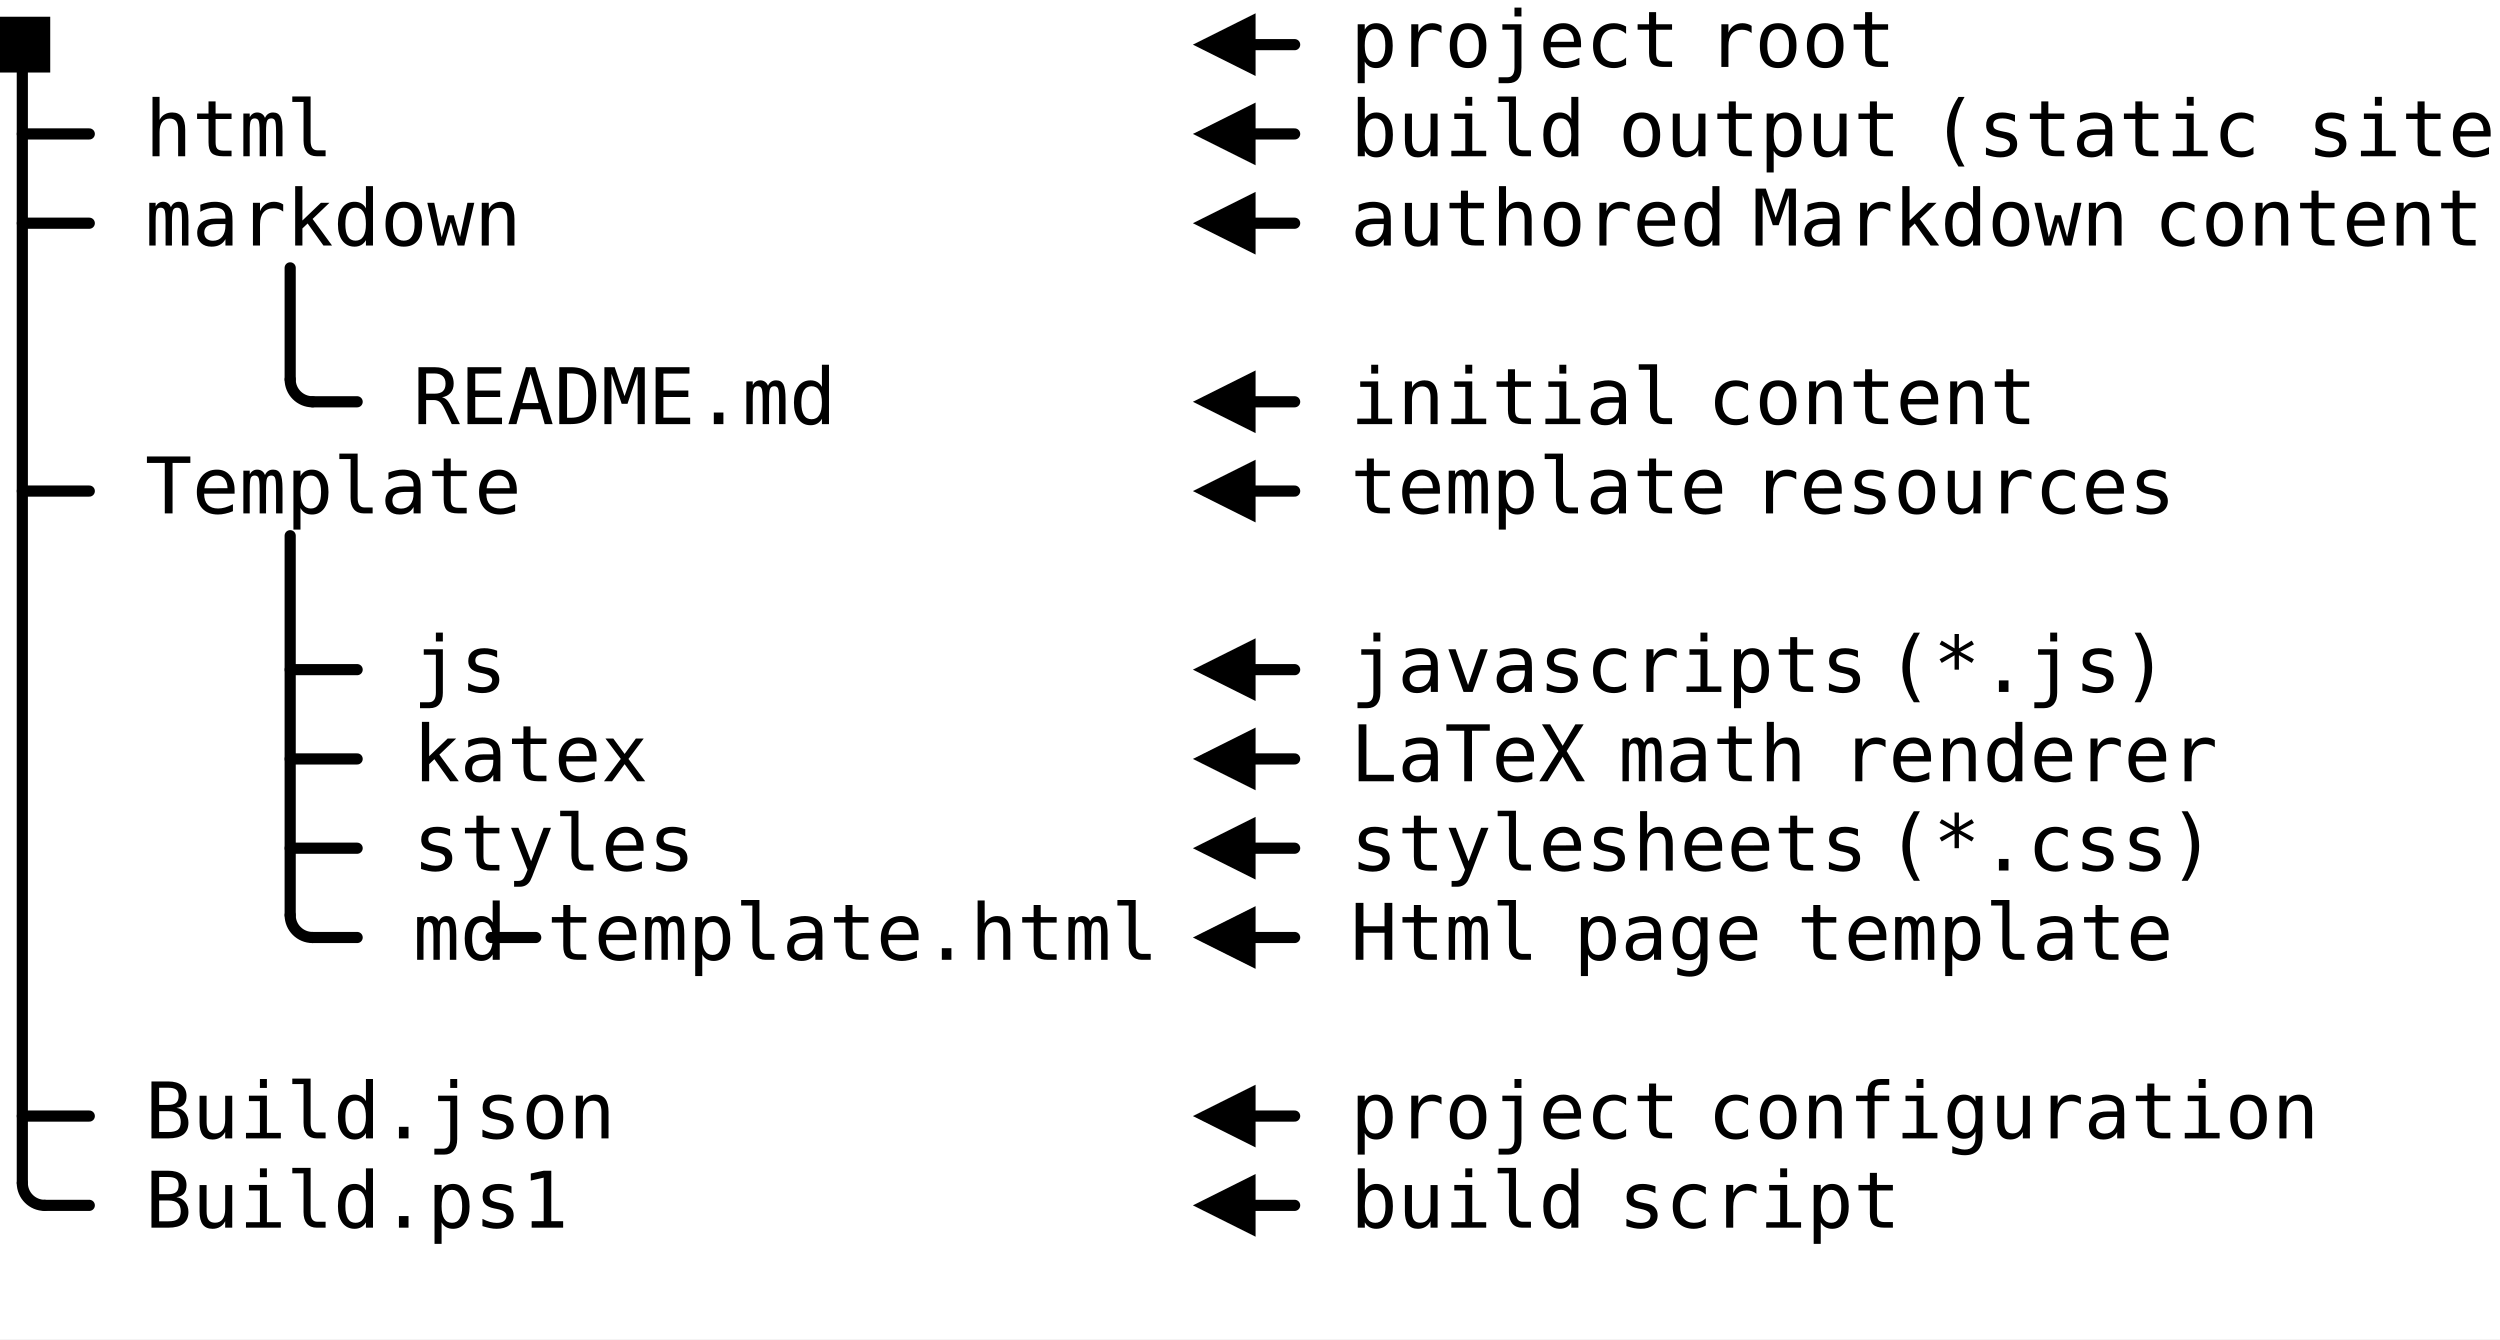
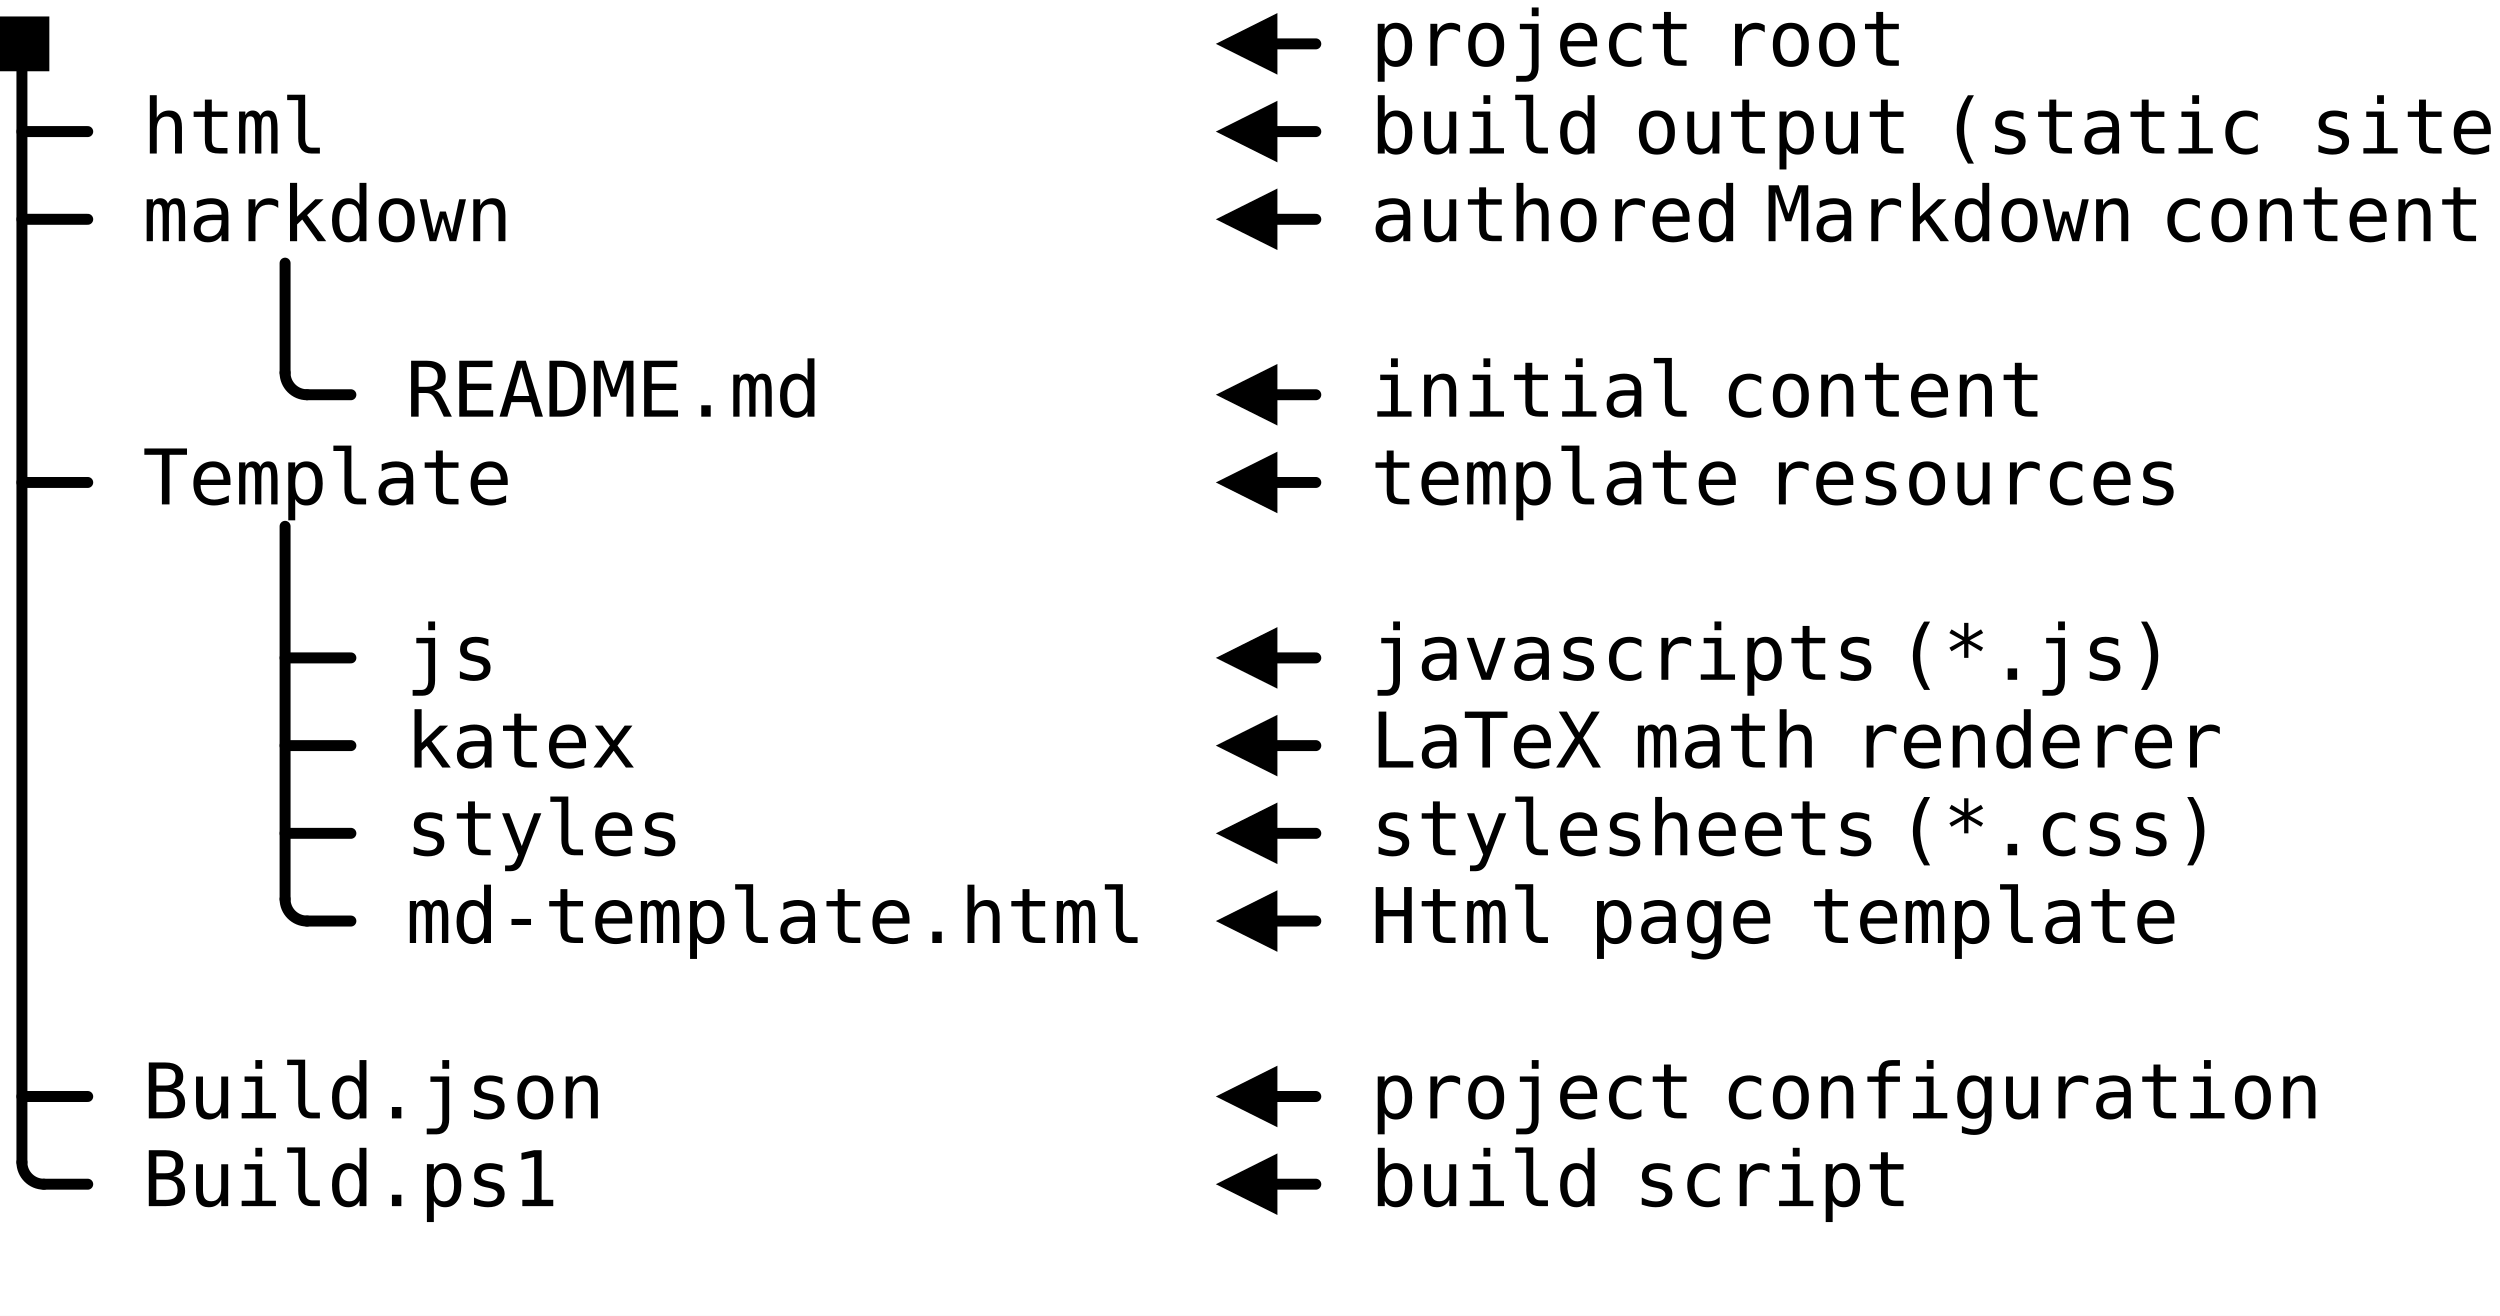
- <svg xmlns="http://www.w3.org/2000/svg" width="448" height="240">
+ <svg xmlns="http://www.w3.org/2000/svg" width="456" height="240">
  <style>line, path, circle,rect,polygon {
                          stroke: black;
                          stroke-width: 2;
                          stroke-opacity: 1;
                          fill-opacity: 1;
                          stroke-linecap: round;
                          stroke-linejoin: miter;
                        }

                    text {
                        /* This fix the spacing bug in svg text*/
                        white-space: pre;
                        fill: black;
                        }
                        rect.backdrop{
                            stroke: none;
                            fill: white;
                        }
                        .broken{
                            stroke-dasharray: 8;
                        }
                        .filled{
                            fill: black;
                        }
                        .bg_filled{
                            fill: white;
                        }
                        .nofill{
                            fill: white;
                        }

                        text {
                         font-family: Monospace;
                         font-size: 14px;
                        }

                        .end_marked_arrow{
                            marker-end: url(#arrow);
                         }
                        .start_marked_arrow{
                            marker-start: url(#arrow);
                         }

                        .end_marked_diamond{
                            marker-end: url(#diamond);
                         }
                        .start_marked_diamond{
                            marker-start: url(#diamond);
                         }

                        .end_marked_circle{
                            marker-end: url(#circle);
                         }
                        .start_marked_circle{
                            marker-start: url(#circle);
                         }

                        .end_marked_open_circle{
                            marker-end: url(#open_circle);
                         }
                        .start_marked_open_circle{
                            marker-start: url(#open_circle);
                         }

                        .end_marked_big_open_circle{
                            marker-end: url(#big_open_circle);
                         }
                        .start_marked_big_open_circle{
                            marker-start: url(#big_open_circle);
                         }

                         
                        </style>
  <defs>
    <marker id="arrow" viewBox="-2 -2 8 8" refX="4" refY="2" markerWidth="7" markerHeight="7" orient="auto-start-reverse">
      <polygon points="0,0 0,4 4,2 0,0" />
    </marker>
    <marker id="diamond" viewBox="-2 -2 8 8" refX="4" refY="2" markerWidth="7" markerHeight="7" orient="auto-start-reverse">
      <polygon points="0,2 2,0 4,2 2,4 0,2" />
    </marker>
    <marker id="circle" viewBox="0 0 8 8" refX="4" refY="4" markerWidth="7" markerHeight="7" orient="auto-start-reverse">
      <circle cx="4" cy="4" r="2" class="filled" />
    </marker>
    <marker id="open_circle" viewBox="0 0 8 8" refX="4" refY="4" markerWidth="7" markerHeight="7" orient="auto-start-reverse">
      <circle cx="4" cy="4" r="2" class="bg_filled" />
    </marker>
    <marker id="big_open_circle" viewBox="0 0 8 8" refX="4" refY="4" markerWidth="7" markerHeight="7" orient="auto-start-reverse">
      <circle cx="4" cy="4" r="3" class="bg_filled" />
    </marker>
  </defs>
-   <rect class="backdrop" x="0" y="0" width="448" height="240" />
+   <rect class="backdrop" x="0" y="0" width="456" height="240" />
  <rect x="0" y="4" width="8" height="8" class="solid filled" rx="0" />
-   <text x="242" y="12">project</text>
-   <text x="306" y="12">root</text>
-   <text x="242" y="28">build</text>
-   <text x="290" y="28">output</text>
-   <text x="242" y="44">authored</text>
-   <text x="314" y="44">Markdown</text>
+   <text x="250" y="12">project</text>
+   <text x="314" y="12">root</text>
+   <text x="250" y="28">build</text>
+   <text x="298" y="28">output</text>
+   <text x="250" y="44">authored</text>
+   <text x="322" y="44">Markdown</text>
  <text x="26" y="28">html</text>
  <text x="26" y="44">markdown</text>
  <text x="74" y="76">README.md</text>
  <text x="26" y="92">Template</text>
-   <text x="386" y="44">content</text>
-   <text x="242" y="76">initial</text>
-   <text x="306" y="76">content</text>
-   <text x="242" y="92">template</text>
-   <text x="314" y="92">resources</text>
+   <text x="394" y="44">content</text>
+   <text x="250" y="76">initial</text>
+   <text x="314" y="76">content</text>
+   <text x="250" y="92">template</text>
+   <text x="322" y="92">resources</text>
  <text x="74" y="124">js</text>
  <text x="74" y="140">katex</text>
  <text x="74" y="156">styles</text>
-   <text x="74" y="172">md</text>
-   <line x1="88" y1="168" x2="96" y2="168" class="solid" />
-   <text x="98" y="172">template.html</text>
-   <text x="242" y="124">javascripts</text>
-   <text x="242" y="140">LaTeX</text>
-   <text x="290" y="140">math</text>
-   <text x="330" y="140">renderer</text>
-   <text x="242" y="156">stylesheets</text>
-   <text x="242" y="172">Html</text>
-   <text x="282" y="172">page</text>
-   <text x="322" y="172">template</text>
+   <text x="250" y="124">javascripts</text>
+   <text x="250" y="140">LaTeX</text>
+   <text x="298" y="140">math</text>
+   <text x="338" y="140">renderer</text>
+   <text x="250" y="156">stylesheets</text>
+   <text x="250" y="172">Html</text>
+   <text x="290" y="172">page</text>
+   <text x="330" y="172">template</text>
  <text x="26" y="204">Build.json</text>
  <text x="26" y="220">Build.ps1</text>
-   <text x="242" y="204">project</text>
-   <text x="306" y="204">configuration</text>
-   <text x="242" y="220">build</text>
-   <text x="290" y="220">script</text>
-   <text x="346" y="28">(static site)</text>
-   <text x="338" y="124">(*.js)</text>
-   <text x="338" y="156">(*.css)</text>
+   <text x="250" y="204">project</text>
+   <text x="314" y="204">configuration</text>
+   <text x="250" y="220">build</text>
+   <text x="298" y="220">script</text>
+   <text x="354" y="28">(static site)</text>
+   <text x="346" y="124">(*.js)</text>
+   <text x="346" y="156">(*.css)</text>
+   <text x="74" y="172">md-template.html</text>
  <g>
    <line x1="4" y1="12" x2="4" y2="212" class="solid" />
    <line x1="4" y1="24" x2="16" y2="24" class="solid" />
    <line x1="4" y1="40" x2="16" y2="40" class="solid" />
    <line x1="4" y1="88" x2="16" y2="88" class="solid" />
    <line x1="4" y1="200" x2="16" y2="200" class="solid" />
    <path d="M 4,212 A 4,4 0,0,0 8,216" class="nofill" />
    <line x1="8" y1="216" x2="16" y2="216" class="solid" />
  </g>
  <g>
-     <polygon points="224,4 216,8 224,12" class="filled" />
-     <line x1="224" y1="8" x2="232" y2="8" class="solid" />
+     <polygon points="232,4 224,8 232,12" class="filled" />
+     <line x1="232" y1="8" x2="240" y2="8" class="solid" />
  </g>
  <g>
-     <polygon points="224,20 216,24 224,28" class="filled" />
-     <line x1="224" y1="24" x2="232" y2="24" class="solid" />
+     <polygon points="232,20 224,24 232,28" class="filled" />
+     <line x1="232" y1="24" x2="240" y2="24" class="solid" />
  </g>
  <g>
-     <polygon points="224,36 216,40 224,44" class="filled" />
-     <line x1="224" y1="40" x2="232" y2="40" class="solid" />
+     <polygon points="232,36 224,40 232,44" class="filled" />
+     <line x1="232" y1="40" x2="240" y2="40" class="solid" />
  </g>
  <g>
    <line x1="52" y1="48" x2="52" y2="68" class="solid" />
    <path d="M 52,68 A 4,4 0,0,0 56,72" class="nofill" />
    <line x1="56" y1="72" x2="64" y2="72" class="solid" />
  </g>
  <g>
    <line x1="52" y1="96" x2="52" y2="164" class="solid" />
    <line x1="52" y1="120" x2="64" y2="120" class="solid" />
    <line x1="52" y1="136" x2="64" y2="136" class="solid" />
    <line x1="52" y1="152" x2="64" y2="152" class="solid" />
    <path d="M 52,164 A 4,4 0,0,0 56,168" class="nofill" />
    <line x1="56" y1="168" x2="64" y2="168" class="solid" />
  </g>
  <g>
-     <polygon points="224,68 216,72 224,76" class="filled" />
-     <line x1="224" y1="72" x2="232" y2="72" class="solid" />
+     <polygon points="232,68 224,72 232,76" class="filled" />
+     <line x1="232" y1="72" x2="240" y2="72" class="solid" />
  </g>
  <g>
-     <polygon points="224,84 216,88 224,92" class="filled" />
-     <line x1="224" y1="88" x2="232" y2="88" class="solid" />
+     <polygon points="232,84 224,88 232,92" class="filled" />
+     <line x1="232" y1="88" x2="240" y2="88" class="solid" />
  </g>
  <g>
-     <polygon points="224,116 216,120 224,124" class="filled" />
-     <line x1="224" y1="120" x2="232" y2="120" class="solid" />
+     <polygon points="232,116 224,120 232,124" class="filled" />
+     <line x1="232" y1="120" x2="240" y2="120" class="solid" />
  </g>
  <g>
-     <polygon points="224,132 216,136 224,140" class="filled" />
-     <line x1="224" y1="136" x2="232" y2="136" class="solid" />
+     <polygon points="232,132 224,136 232,140" class="filled" />
+     <line x1="232" y1="136" x2="240" y2="136" class="solid" />
  </g>
  <g>
-     <polygon points="224,148 216,152 224,156" class="filled" />
-     <line x1="224" y1="152" x2="232" y2="152" class="solid" />
+     <polygon points="232,148 224,152 232,156" class="filled" />
+     <line x1="232" y1="152" x2="240" y2="152" class="solid" />
  </g>
  <g>
-     <polygon points="224,164 216,168 224,172" class="filled" />
-     <line x1="224" y1="168" x2="232" y2="168" class="solid" />
+     <polygon points="232,164 224,168 232,172" class="filled" />
+     <line x1="232" y1="168" x2="240" y2="168" class="solid" />
  </g>
  <g>
-     <polygon points="224,196 216,200 224,204" class="filled" />
-     <line x1="224" y1="200" x2="232" y2="200" class="solid" />
+     <polygon points="232,196 224,200 232,204" class="filled" />
+     <line x1="232" y1="200" x2="240" y2="200" class="solid" />
  </g>
  <g>
-     <polygon points="224,212 216,216 224,220" class="filled" />
-     <line x1="224" y1="216" x2="232" y2="216" class="solid" />
+     <polygon points="232,212 224,216 232,220" class="filled" />
+     <line x1="232" y1="216" x2="240" y2="216" class="solid" />
  </g>
</svg>
